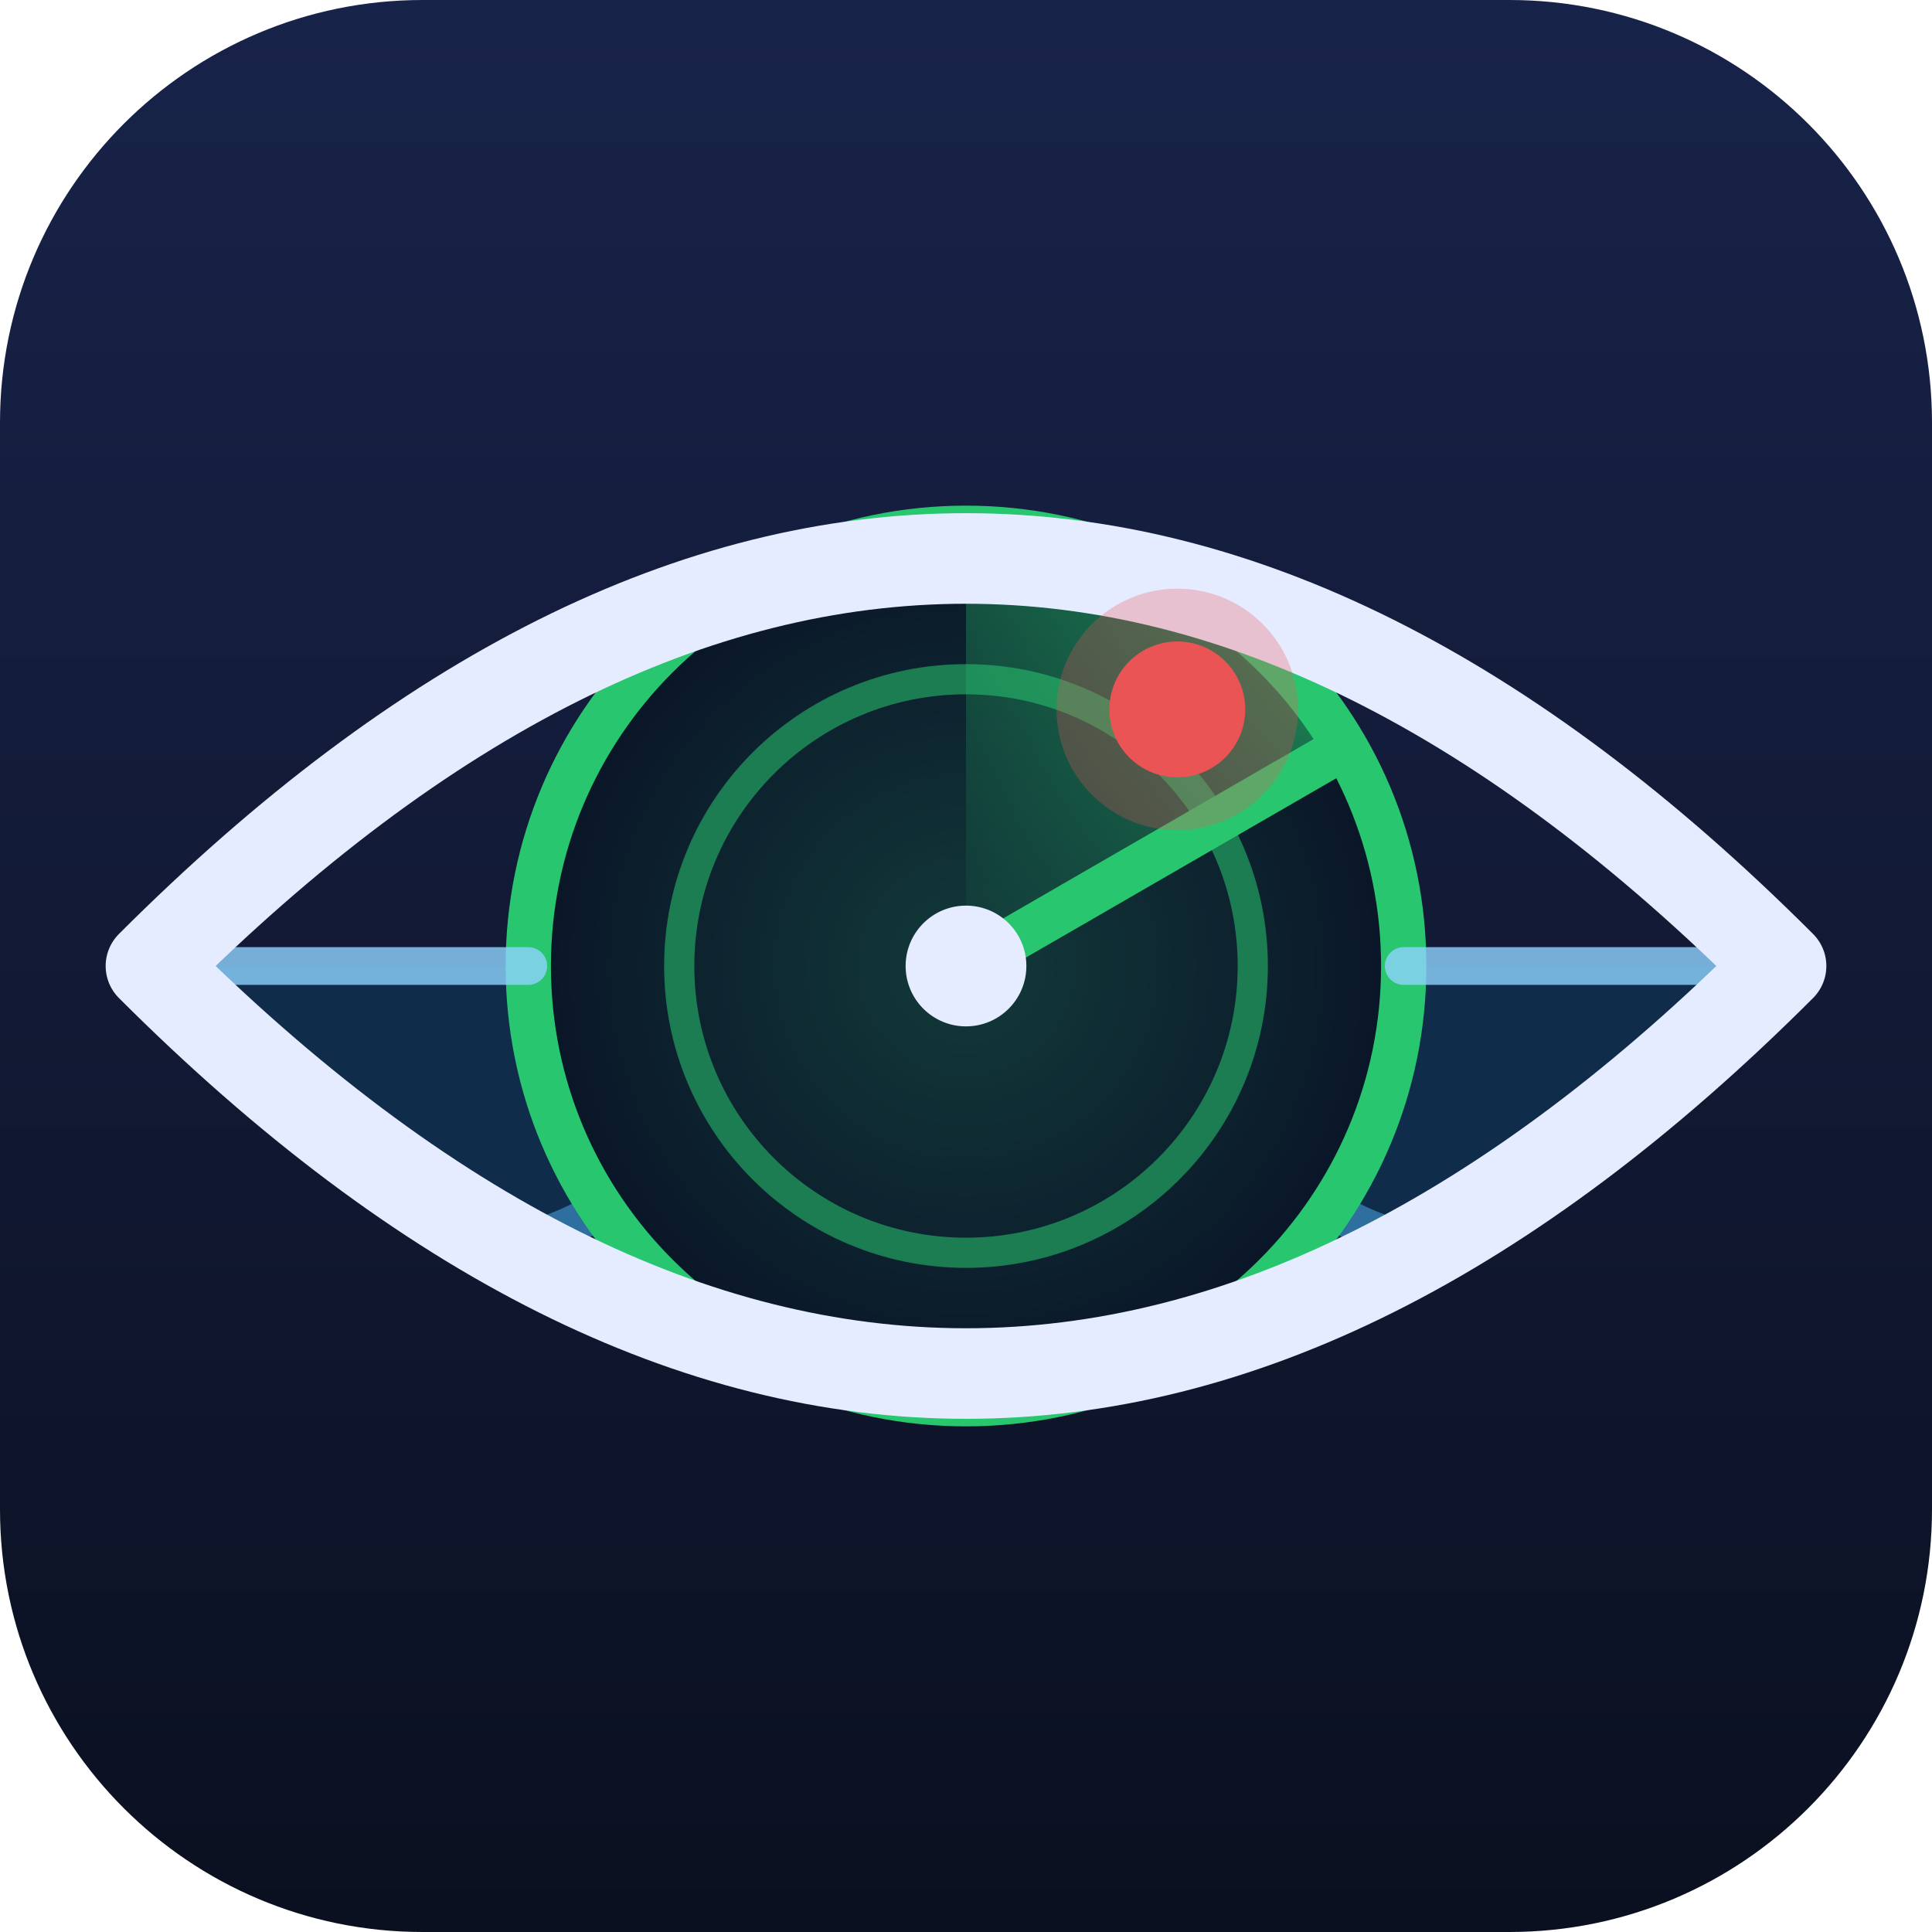
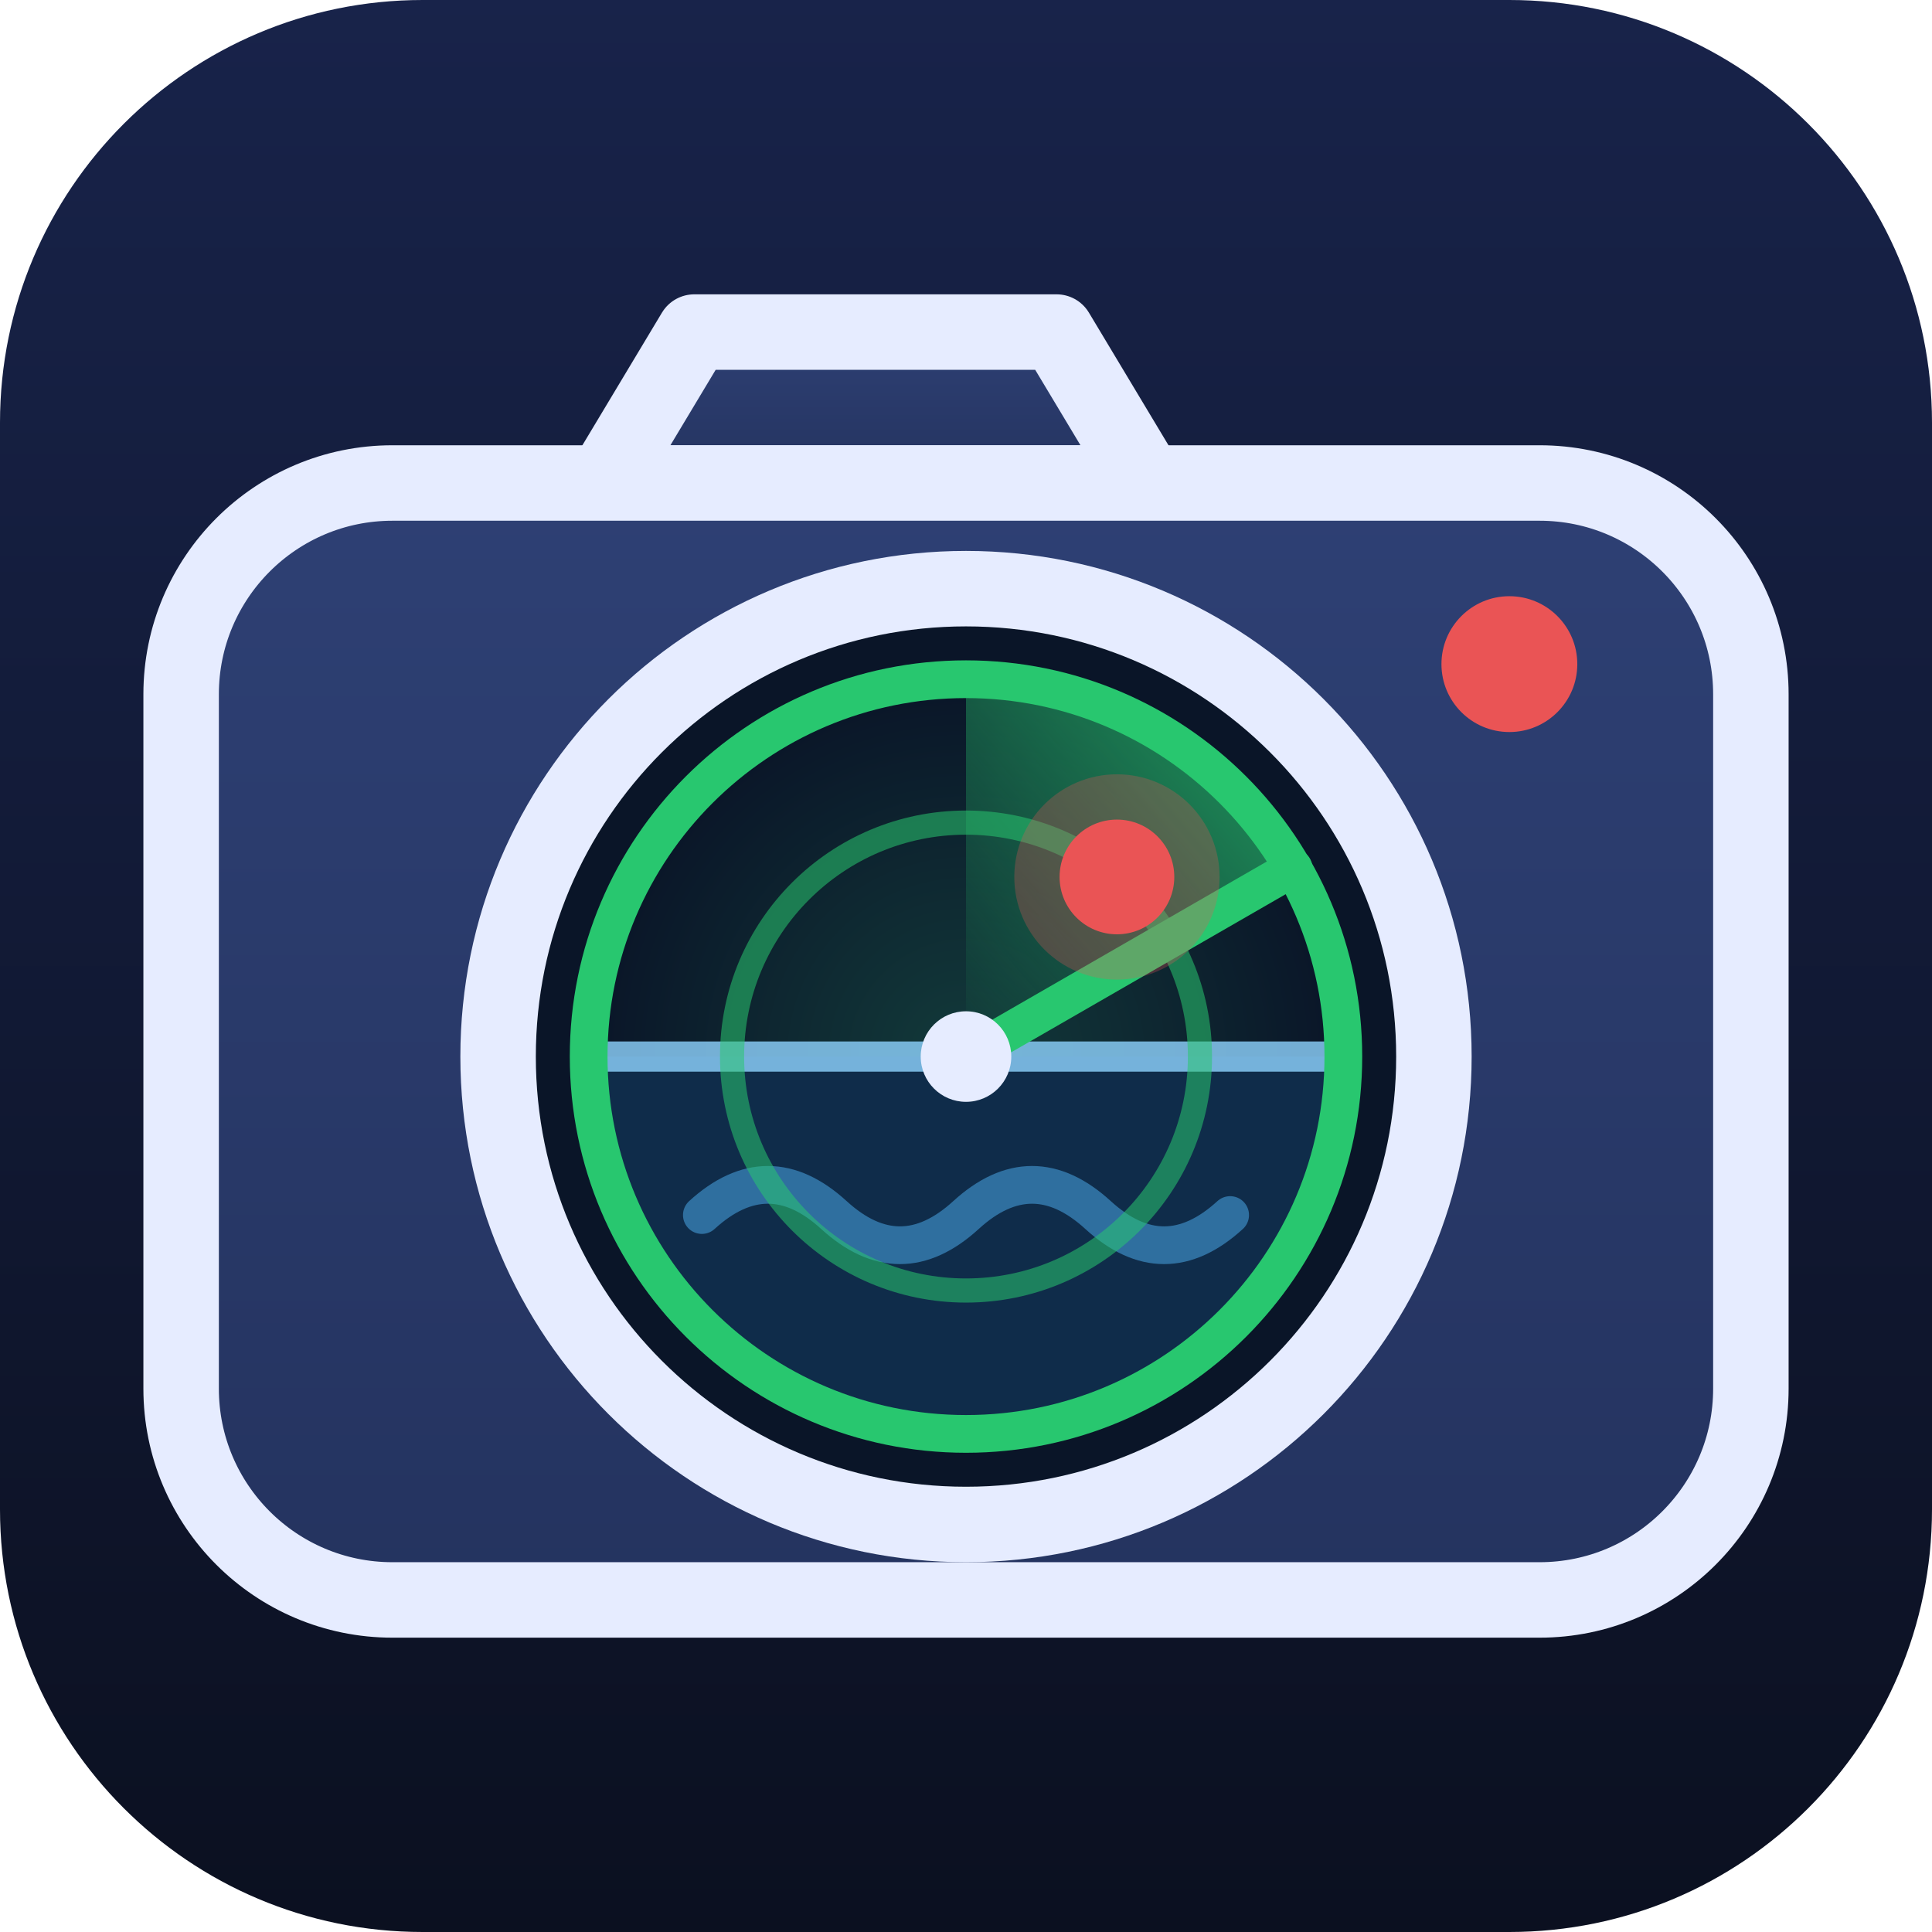
<svg xmlns="http://www.w3.org/2000/svg" viewBox="0 0 128 128" width="128" height="128">
  <defs>
-     <linearGradient id="bg" x1="0" y1="0" x2="0" y2="1">
+     <linearGradient id="jbg" x1="0" y1="0" x2="0" y2="1">
      <stop offset="0" stop-color="#18234a" />
      <stop offset="1" stop-color="#0b1020" />
    </linearGradient>
-     <radialGradient id="iris" cx="0.5" cy="0.5" r="0.5">
+     <radialGradient id="jiris" cx="0.5" cy="0.5" r="0.5">
      <stop offset="0" stop-color="#123a3a" />
      <stop offset="1" stop-color="#0a1528" />
    </radialGradient>
-     <linearGradient id="sweep" x1="0" y1="1" x2="1" y2="0">
+     <linearGradient id="jsw" x1="0" y1="1" x2="1" y2="0">
      <stop offset="0" stop-color="#28c76f" stop-opacity="0" />
-       <stop offset="1" stop-color="#28c76f" stop-opacity="0.75" />
+       <stop offset="1" stop-color="#28c76f" stop-opacity="0.8" />
    </linearGradient>
-     <clipPath id="eye">
-       <path d="M10 64 Q64 10 118 64 Q64 118 10 64 Z" />
-     </clipPath>
+     <linearGradient id="jbody" x1="0" y1="0" x2="0" y2="1">
+       <stop offset="0" stop-color="#2e4074" />
+       <stop offset="1" stop-color="#24335f" />
+     </linearGradient>
  </defs>
-   <rect width="128" height="128" rx="28" fill="url(#bg)" />
-   <g clip-path="url(#eye)">
-     <rect x="0" y="64" width="128" height="64" fill="#0f2c4a" />
-     <path d="M8 80 q8 -5 16 0 t16 0 t16 0 t16 0 t16 0 t16 0 t16 0" fill="none" stroke="#2f6f9f" stroke-width="2.5" stroke-linecap="round" />
-   </g>
-   <circle cx="64" cy="64" r="29" fill="url(#iris)" />
-   <path d="M64 64 L64 35 A29 29 0 0 1 89.1 49.5 Z" fill="url(#sweep)" />
-   <circle cx="64" cy="64" r="19" fill="none" stroke="#28c76f" stroke-width="2" opacity="0.55" />
-   <circle cx="64" cy="64" r="29" fill="none" stroke="#28c76f" stroke-width="3" />
-   <line x1="64" y1="64" x2="89.1" y2="49.5" stroke="#28c76f" stroke-width="3" stroke-linecap="round" />
-   <line x1="12" y1="64" x2="35" y2="64" stroke="#8fd3ff" stroke-width="2.5" stroke-linecap="round" opacity="0.8" />
-   <line x1="93" y1="64" x2="116" y2="64" stroke="#8fd3ff" stroke-width="2.5" stroke-linecap="round" opacity="0.8" />
-   <path d="M10 64 Q64 10 118 64 Q64 118 10 64 Z" fill="none" stroke="#e6ecff" stroke-width="6" stroke-linejoin="round" />
-   <circle cx="78" cy="47" r="8" fill="#ea5455" opacity="0.28" />
-   <circle cx="78" cy="47" r="4.5" fill="#ea5455" />
-   <circle cx="64" cy="64" r="4" fill="#e6ecff" />
+   <rect width="128" height="128" rx="28" fill="url(#jbg)" />
+   <path d="M40 32 L46 22 H70 L76 32 Z" fill="url(#jbody)" stroke="#e6ecff" stroke-width="5" stroke-linejoin="round" />
+   <rect x="12" y="32" width="104" height="74" rx="14" fill="url(#jbody)" stroke="#e6ecff" stroke-width="5" />
+   <circle cx="100" cy="44" r="4.5" fill="#ea5455" />
+   <circle cx="64" cy="70" r="31" fill="#0a1528" stroke="#e6ecff" stroke-width="5" />
+   <circle cx="64" cy="70" r="25" fill="url(#jiris)" />
+   <path d="M39 70 A25 25 0 0 0 89 70 Z" fill="#0f2c4a" />
+   <path d="M46.5 80.5 q4.375 -4 8.75 0 t8.75 0 t8.75 0 t8.75 0" fill="none" stroke="#2f6f9f" stroke-width="2.5" stroke-linecap="round" />
+   <line x1="39" y1="70" x2="89" y2="70" stroke="#8fd3ff" stroke-width="2" opacity="0.8" />
+   <path d="M64 70 L64 45 A25 25 0 0 1 85.7 57.5 Z" fill="url(#jsw)" />
+   <circle cx="64" cy="70" r="15.5" fill="none" stroke="#28c76f" stroke-width="1.6" opacity="0.55" />
+   <circle cx="64" cy="70" r="25" fill="none" stroke="#28c76f" stroke-width="2.5" />
+   <line x1="64" y1="70" x2="85.7" y2="57.5" stroke="#28c76f" stroke-width="2.5" stroke-linecap="round" />
+   <circle cx="74.0" cy="58.1" r="6.8" fill="#ea5455" opacity="0.28" />
+   <circle cx="74.0" cy="58.1" r="3.8" fill="#ea5455" />
+   <circle cx="64" cy="70" r="3.0" fill="#e6ecff" />
</svg>
